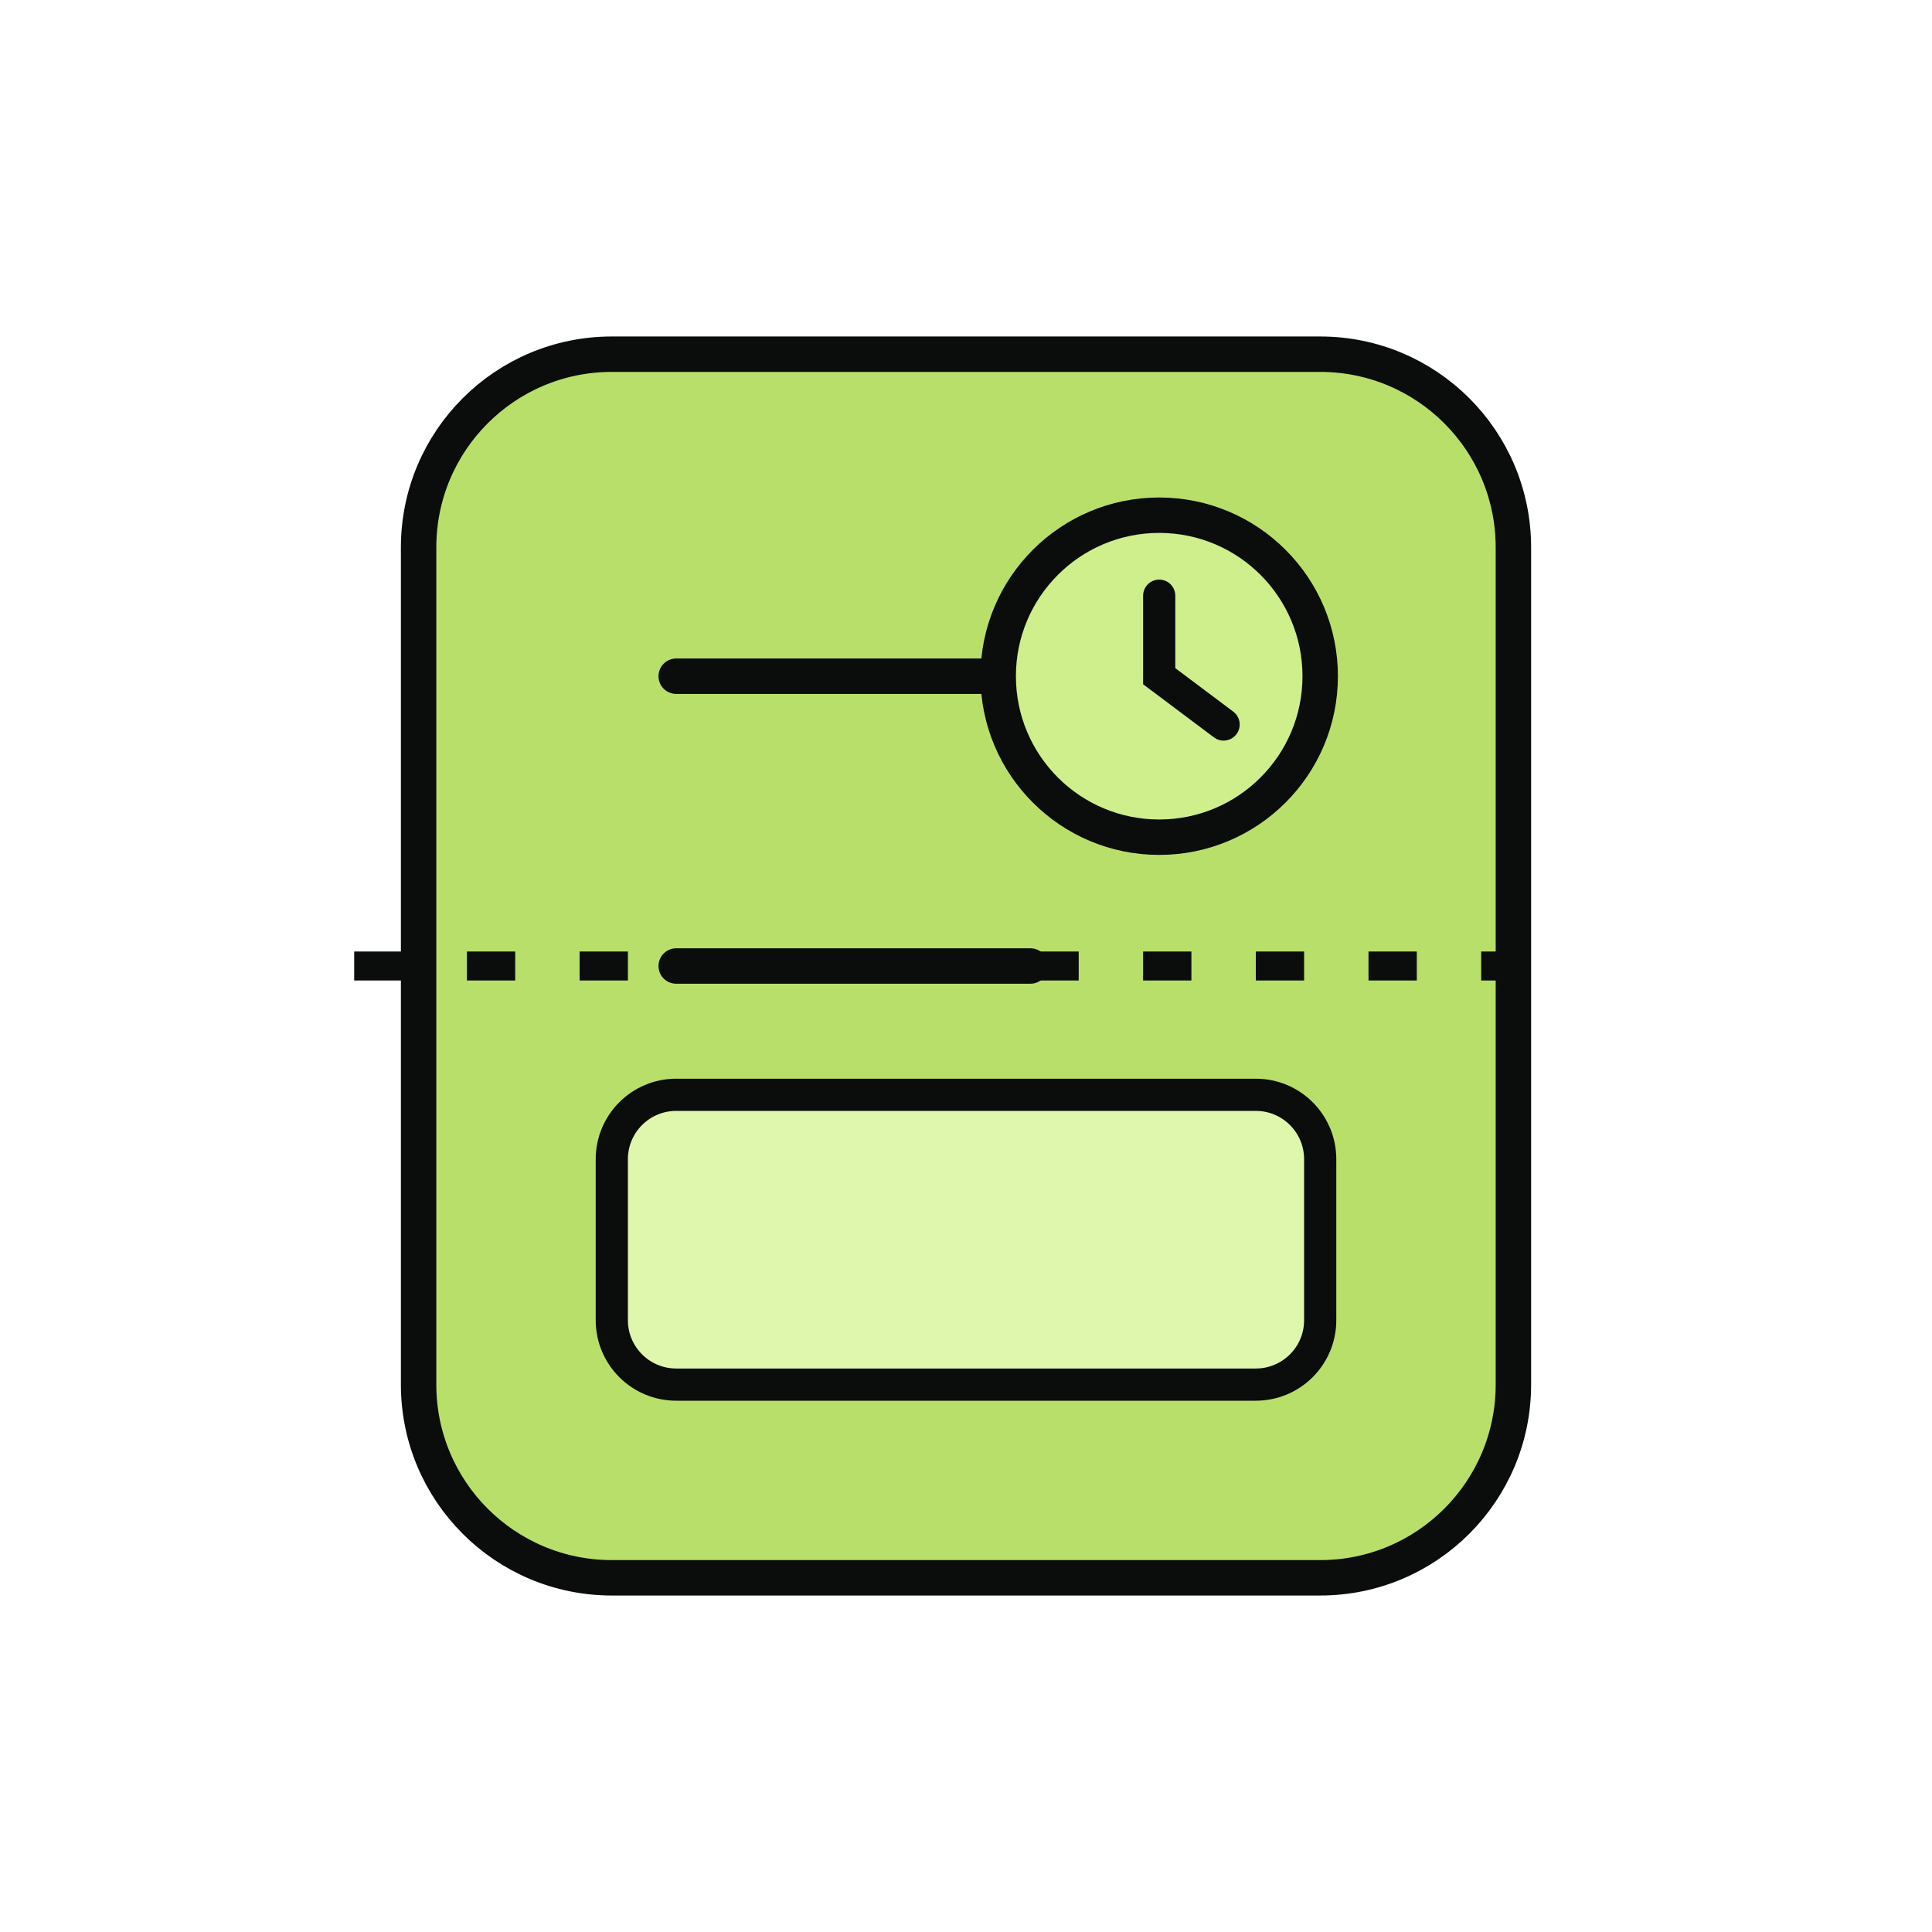
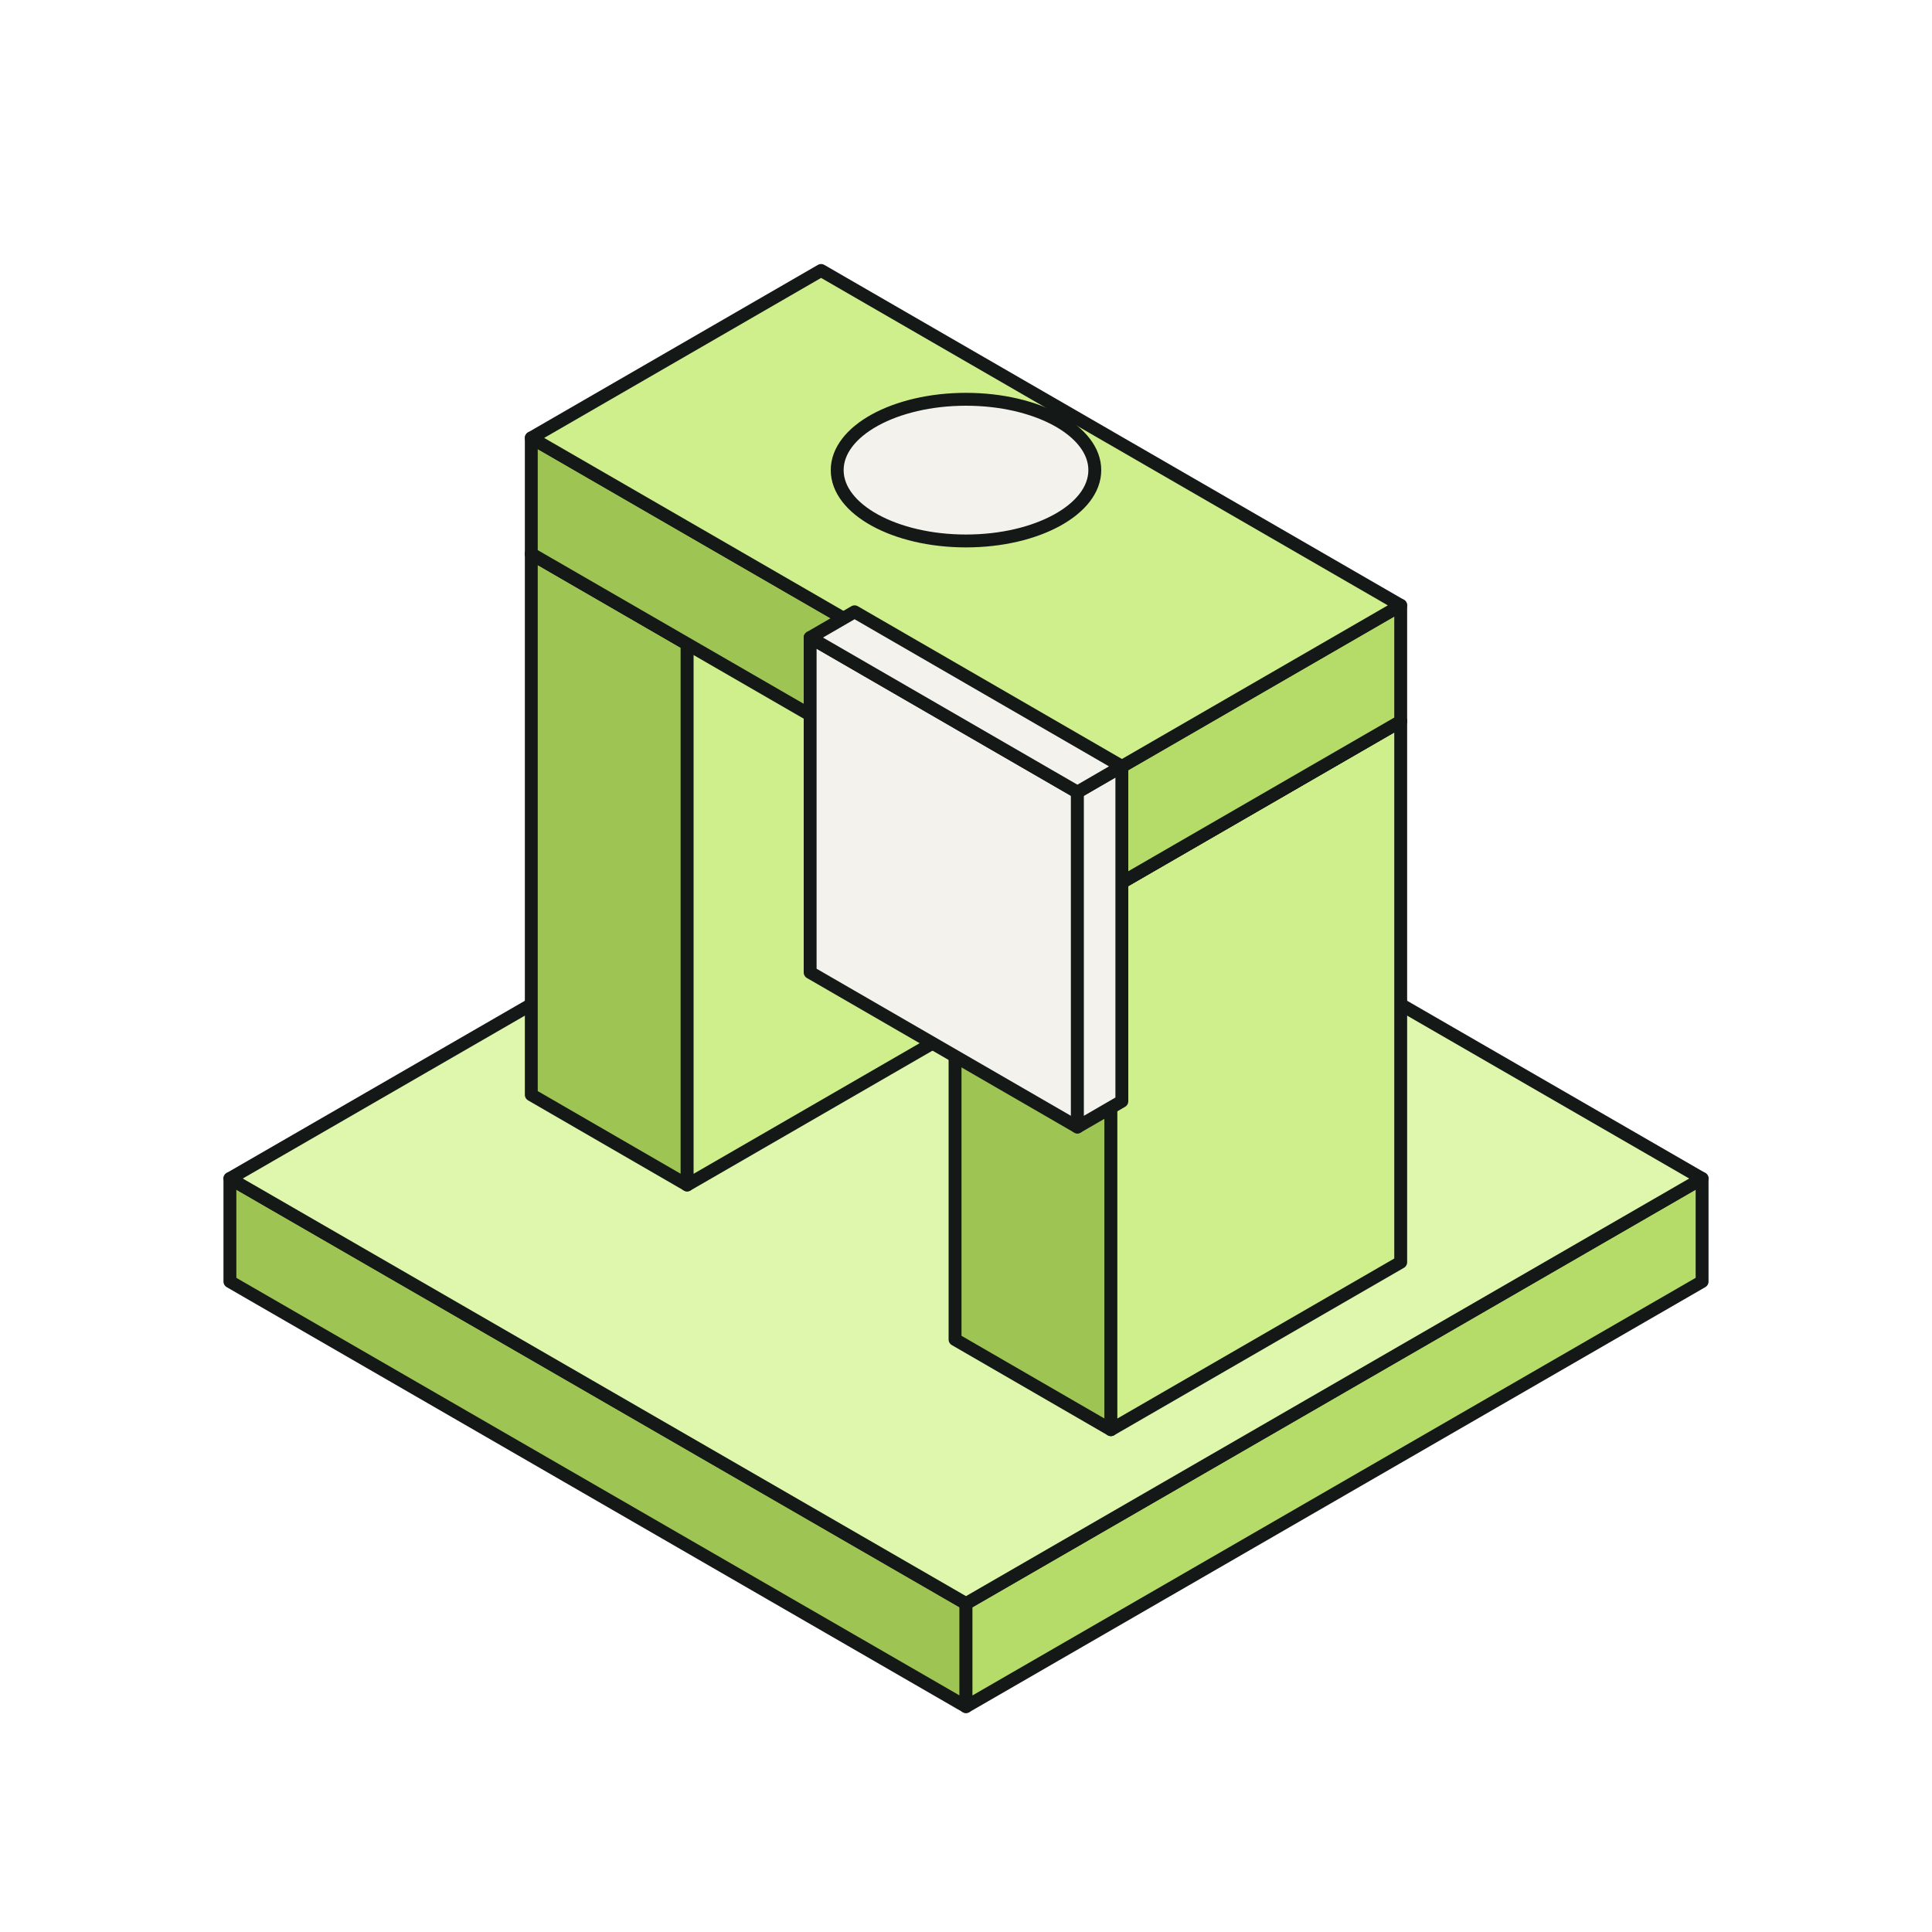
- <svg xmlns="http://www.w3.org/2000/svg" viewBox="0 0 120 120" fill="none">
-   <rect x="26" y="22" width="68" height="76" rx="12" fill="#B8DF6A" stroke="#0B0D0C" stroke-width="2.2" />
-   <path d="M42 42 H78 M42 60 H64" stroke="#0B0D0C" stroke-width="2.2" stroke-linecap="round" />
-   <rect x="38" y="68" width="44" height="18" rx="4" fill="#DFF7AD" stroke="#0B0D0C" stroke-width="2" />
-   <circle cx="72" cy="42" r="10" fill="#CFEF8C" stroke="#0B0D0C" stroke-width="2.2" />
-   <path d="M72 37 V42 L76 45" fill="none" stroke="#0B0D0C" stroke-width="2" stroke-linecap="round" />
-   <line x1="22" y1="60" x2="98" y2="60" stroke="#0B0D0C" stroke-width="1.8" stroke-dasharray="3 4" />
+ <svg xmlns="http://www.w3.org/2000/svg" viewBox="0 0 300 300" fill="none">
+   <polygon points="35.7,199.0 150.0,265.0 150.0,249.0 35.7,183.0" fill="#9EC454" stroke="#141816" stroke-width="2" stroke-linejoin="round" />
+   <polygon points="264.3,199.0 150.0,265.0 150.0,249.0 264.3,183.0" fill="#B5DB68" stroke="#141816" stroke-width="2" stroke-linejoin="round" />
+   <polygon points="150.0,117.0 264.3,183.0 150.0,249.0 35.7,183.0" fill="#DFF7AD" stroke="#141816" stroke-width="2" stroke-linejoin="round" />
+   <polygon points="82.5,170.0 106.7,184.0 106.7,100.0 82.5,86.0" fill="#9EC454" stroke="#141816" stroke-width="2" stroke-linejoin="round" />
+   <polygon points="151.7,158.0 106.7,184.0 106.7,100.0 151.7,74.0" fill="#CFEF8C" stroke="#141816" stroke-width="2" stroke-linejoin="round" />
+   <polygon points="127.5,60.0 151.7,74.0 106.7,100.0 82.5,86.0" fill="#DFF7AD" stroke="#141816" stroke-width="2" stroke-linejoin="round" />
+   <polygon points="148.3,208.0 172.5,222.0 172.5,138.0 148.3,124.0" fill="#9EC454" stroke="#141816" stroke-width="2" stroke-linejoin="round" />
+   <polygon points="217.5,196.0 172.5,222.0 172.5,138.0 217.5,112.0" fill="#CFEF8C" stroke="#141816" stroke-width="2" stroke-linejoin="round" />
+   <polygon points="193.3,98.0 217.5,112.0 172.5,138.0 148.3,124.0" fill="#DFF7AD" stroke="#141816" stroke-width="2" stroke-linejoin="round" />
+   <polygon points="82.5,86.0 172.5,138.0 172.5,120.0 82.5,68.0" fill="#9EC454" stroke="#141816" stroke-width="2" stroke-linejoin="round" />
+   <polygon points="217.5,112.0 172.5,138.0 172.5,120.0 217.5,94.0" fill="#B5DB68" stroke="#141816" stroke-width="2" stroke-linejoin="round" />
+   <polygon points="127.5,42.0 217.5,94.0 172.5,120.0 82.5,68.0" fill="#CFEF8C" stroke="#141816" stroke-width="2" stroke-linejoin="round" />
+   <polygon points="125.8,151.0 167.3,175.0 167.3,123.0 125.8,99.0" fill="#F3F2EC" stroke="#141816" stroke-width="2" stroke-linejoin="round" />
+   <polygon points="174.2,171.0 167.3,175.0 167.3,123.0 174.2,119.0" fill="#F3F2EC" stroke="#141816" stroke-width="2" stroke-linejoin="round" />
+   <polygon points="132.7,95.0 174.2,119.0 167.3,123.0 125.8,99.0" fill="#F3F2EC" stroke="#141816" stroke-width="2" stroke-linejoin="round" />
+   <ellipse cx="150.0" cy="73.0" rx="20.0" ry="11.0" fill="#F3F2EC" stroke="#141816" stroke-width="2" />
</svg>
